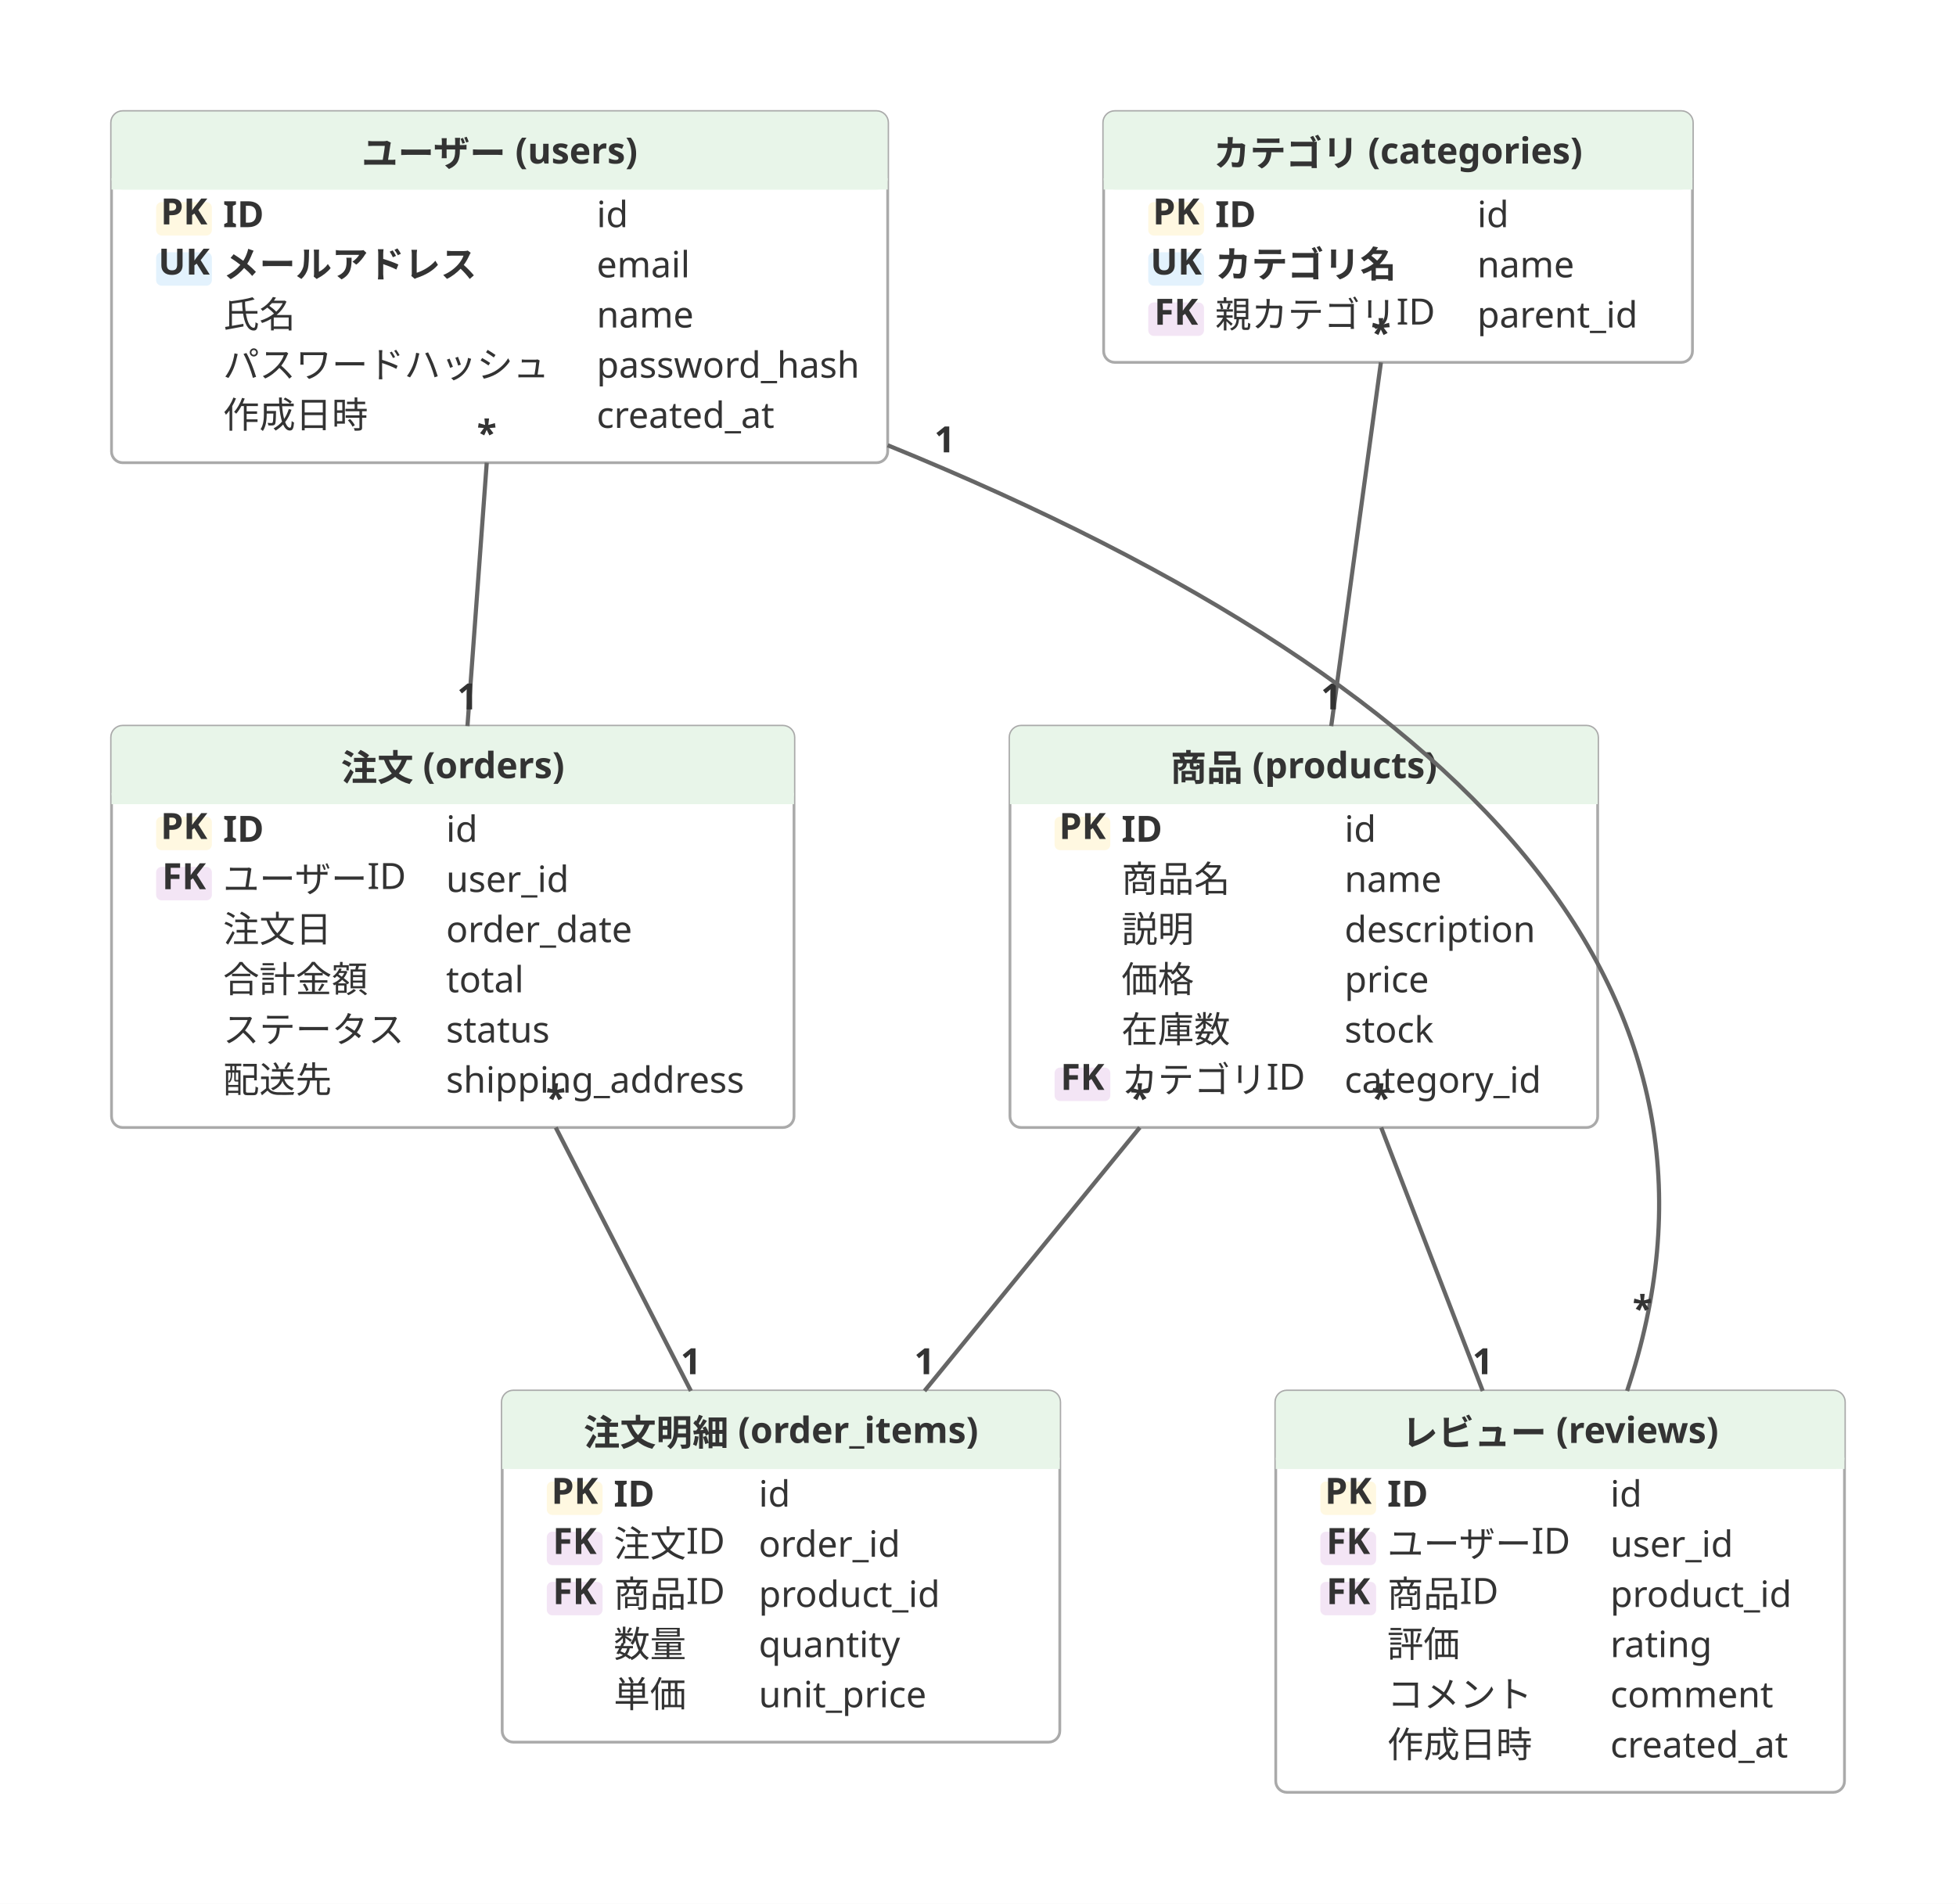
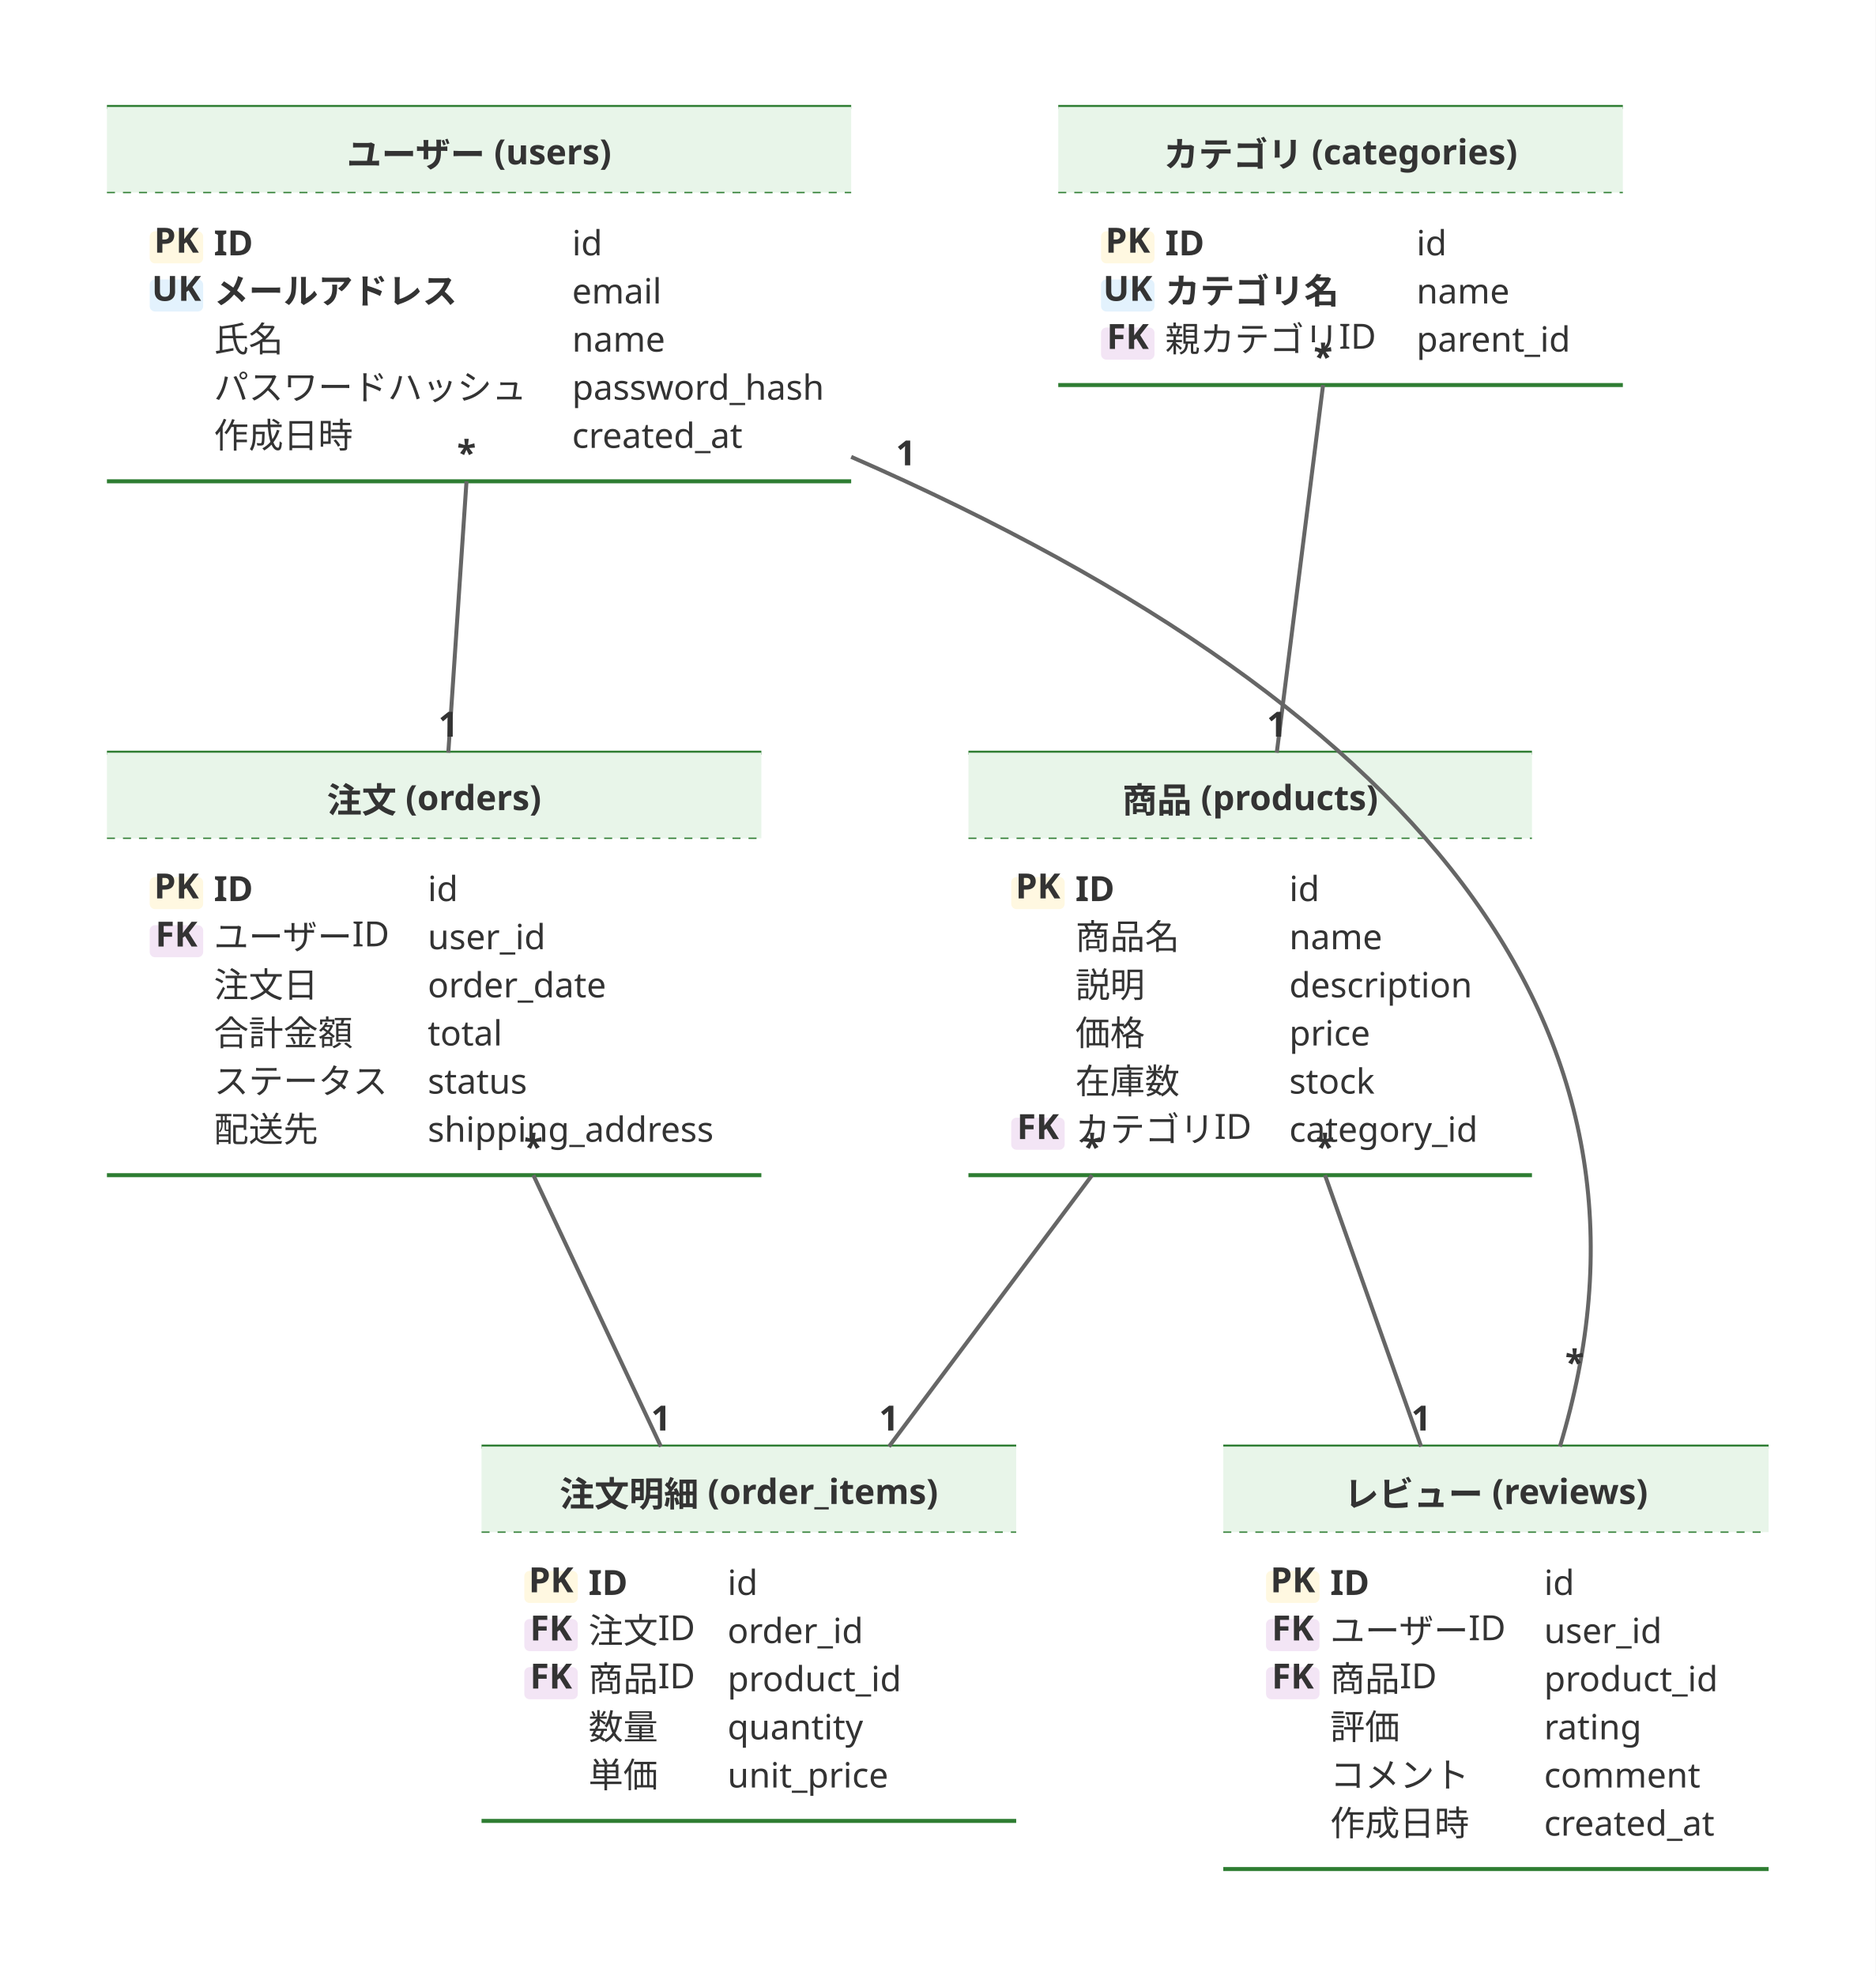
- <svg xmlns="http://www.w3.org/2000/svg" width="701.59" height="683" viewBox="0 0 701.59 683">
+ <svg xmlns="http://www.w3.org/2000/svg" width="701.59" height="739" viewBox="0 0 701.59 739">
  <rect width="100%" height="100%" fill="white" />
  <style>text { font-family: sans-serif; font-size: 13px; fill: #333; }</style>
-   <rect x="40" y="40" width="278.4" height="126" rx="4" fill="#fff" stroke="#aaa" stroke-width="1" />
-   <rect x="40" y="40" width="278.4" height="28" rx="4" fill="#e8f5e9" />
-   <rect x="40" y="64" width="278.4" height="4" fill="#e8f5e9" />
-   <text x="179.2" y="59.6" text-anchor="middle" font-weight="bold" fill="#2e7d32">ユーザー (users)</text>
-   <rect x="56" y="72.5" width="20" height="12" rx="2" fill="#fff8e1" stroke="none" />
-   <text x="66" y="80.5" font-size="8" font-weight="bold" fill="#c8a415" text-anchor="middle">PK</text>
-   <text x="80" y="81.5" font-size="11" fill="#333" font-weight="bold">ID</text>
-   <text x="214" y="81.5" font-size="10" font-family="monospace" fill="#999">id</text>
-   <rect x="56" y="90.5" width="20" height="12" rx="2" fill="#e3f2fd" stroke="none" />
-   <text x="66" y="98.5" font-size="8" font-weight="bold" fill="#1565c0" text-anchor="middle">UK</text>
-   <text x="80" y="99.5" font-size="11" fill="#333" font-weight="bold">メールアドレス</text>
-   <text x="214" y="99.5" font-size="10" font-family="monospace" fill="#999">email</text>
-   <text x="80" y="117.5" font-size="11" fill="#555">氏名</text>
-   <text x="214" y="117.5" font-size="10" font-family="monospace" fill="#999">name</text>
-   <text x="80" y="135.5" font-size="11" fill="#555">パスワードハッシュ</text>
-   <text x="214" y="135.5" font-size="10" font-family="monospace" fill="#999">password_hash</text>
-   <text x="80" y="153.5" font-size="11" fill="#555">作成日時</text>
-   <text x="214" y="153.5" font-size="10" font-family="monospace" fill="#999">created_at</text>
-   <rect x="40" y="260.5" width="244.8" height="144" rx="4" fill="#fff" stroke="#aaa" stroke-width="1" />
-   <rect x="40" y="260.5" width="244.8" height="28" rx="4" fill="#e8f5e9" />
-   <rect x="40" y="284.5" width="244.8" height="4" fill="#e8f5e9" />
-   <text x="162.4" y="280.1" text-anchor="middle" font-weight="bold" fill="#2e7d32">注文 (orders)</text>
-   <rect x="56" y="293" width="20" height="12" rx="2" fill="#fff8e1" stroke="none" />
-   <text x="66" y="301" font-size="8" font-weight="bold" fill="#c8a415" text-anchor="middle">PK</text>
-   <text x="80" y="302" font-size="11" fill="#333" font-weight="bold">ID</text>
-   <text x="160" y="302" font-size="10" font-family="monospace" fill="#999">id</text>
-   <rect x="56" y="311" width="20" height="12" rx="2" fill="#f3e5f5" stroke="none" />
-   <text x="66" y="319" font-size="8" font-weight="bold" fill="#7b1fa2" text-anchor="middle">FK</text>
-   <text x="80" y="320" font-size="11" fill="#555">ユーザーID</text>
-   <text x="160" y="320" font-size="10" font-family="monospace" fill="#999">user_id</text>
-   <text x="80" y="338" font-size="11" fill="#555">注文日</text>
-   <text x="160" y="338" font-size="10" font-family="monospace" fill="#999">order_date</text>
-   <text x="80" y="356" font-size="11" fill="#555">合計金額</text>
-   <text x="160" y="356" font-size="10" font-family="monospace" fill="#999">total</text>
-   <text x="80" y="374" font-size="11" fill="#555">ステータス</text>
-   <text x="160" y="374" font-size="10" font-family="monospace" fill="#999">status</text>
-   <text x="80" y="392" font-size="11" fill="#555">配送先</text>
-   <text x="160" y="392" font-size="10" font-family="monospace" fill="#999">shipping_address</text>
-   <rect x="180.13" y="499" width="200" height="126" rx="4" fill="#fff" stroke="#aaa" stroke-width="1" />
-   <rect x="180.13" y="499" width="200" height="28" rx="4" fill="#e8f5e9" />
-   <rect x="180.13" y="523" width="200" height="4" fill="#e8f5e9" />
-   <text x="280.13" y="518.6" text-anchor="middle" font-weight="bold" fill="#2e7d32">注文明細 (order_items)</text>
-   <rect x="196.13" y="531.5" width="20" height="12" rx="2" fill="#fff8e1" stroke="none" />
-   <text x="206.13" y="539.5" font-size="8" font-weight="bold" fill="#c8a415" text-anchor="middle">PK</text>
-   <text x="220.13" y="540.5" font-size="11" fill="#333" font-weight="bold">ID</text>
-   <text x="272.13" y="540.5" font-size="10" font-family="monospace" fill="#999">id</text>
-   <rect x="196.13" y="549.5" width="20" height="12" rx="2" fill="#f3e5f5" stroke="none" />
-   <text x="206.13" y="557.5" font-size="8" font-weight="bold" fill="#7b1fa2" text-anchor="middle">FK</text>
-   <text x="220.13" y="558.5" font-size="11" fill="#555">注文ID</text>
-   <text x="272.13" y="558.5" font-size="10" font-family="monospace" fill="#999">order_id</text>
-   <rect x="196.13" y="567.5" width="20" height="12" rx="2" fill="#f3e5f5" stroke="none" />
-   <text x="206.13" y="575.5" font-size="8" font-weight="bold" fill="#7b1fa2" text-anchor="middle">FK</text>
-   <text x="220.13" y="576.5" font-size="11" fill="#555">商品ID</text>
-   <text x="272.13" y="576.5" font-size="10" font-family="monospace" fill="#999">product_id</text>
-   <text x="220.13" y="594.5" font-size="11" fill="#555">数量</text>
-   <text x="272.13" y="594.5" font-size="10" font-family="monospace" fill="#999">quantity</text>
-   <text x="220.13" y="612.5" font-size="11" fill="#555">単価</text>
-   <text x="272.13" y="612.5" font-size="10" font-family="monospace" fill="#999">unit_price</text>
-   <rect x="362.26" y="260.5" width="210.8" height="144" rx="4" fill="#fff" stroke="#aaa" stroke-width="1" />
-   <rect x="362.26" y="260.5" width="210.8" height="28" rx="4" fill="#e8f5e9" />
-   <rect x="362.26" y="284.5" width="210.8" height="4" fill="#e8f5e9" />
-   <text x="467.66" y="280.1" text-anchor="middle" font-weight="bold" fill="#2e7d32">商品 (products)</text>
-   <rect x="378.26" y="293" width="20" height="12" rx="2" fill="#fff8e1" stroke="none" />
-   <text x="388.26" y="301" font-size="8" font-weight="bold" fill="#c8a415" text-anchor="middle">PK</text>
-   <text x="402.26" y="302" font-size="11" fill="#333" font-weight="bold">ID</text>
-   <text x="482.26" y="302" font-size="10" font-family="monospace" fill="#999">id</text>
-   <text x="402.26" y="320" font-size="11" fill="#555">商品名</text>
-   <text x="482.26" y="320" font-size="10" font-family="monospace" fill="#999">name</text>
-   <text x="402.26" y="338" font-size="11" fill="#555">説明</text>
-   <text x="482.26" y="338" font-size="10" font-family="monospace" fill="#999">description</text>
-   <text x="402.26" y="356" font-size="11" fill="#555">価格</text>
-   <text x="482.26" y="356" font-size="10" font-family="monospace" fill="#999">price</text>
-   <text x="402.26" y="374" font-size="11" fill="#555">在庫数</text>
-   <text x="482.26" y="374" font-size="10" font-family="monospace" fill="#999">stock</text>
-   <rect x="378.26" y="383" width="20" height="12" rx="2" fill="#f3e5f5" stroke="none" />
-   <text x="388.26" y="391" font-size="8" font-weight="bold" fill="#7b1fa2" text-anchor="middle">FK</text>
-   <text x="402.26" y="392" font-size="11" fill="#555">カテゴリID</text>
-   <text x="482.26" y="392" font-size="10" font-family="monospace" fill="#999">category_id</text>
-   <rect x="395.86" y="40" width="211.2" height="90" rx="4" fill="#fff" stroke="#aaa" stroke-width="1" />
-   <rect x="395.86" y="40" width="211.2" height="28" rx="4" fill="#e8f5e9" />
-   <rect x="395.86" y="64" width="211.2" height="4" fill="#e8f5e9" />
-   <text x="501.46" y="59.6" text-anchor="middle" font-weight="bold" fill="#2e7d32">カテゴリ (categories)</text>
-   <rect x="411.86" y="72.5" width="20" height="12" rx="2" fill="#fff8e1" stroke="none" />
-   <text x="421.86" y="80.5" font-size="8" font-weight="bold" fill="#c8a415" text-anchor="middle">PK</text>
-   <text x="435.86" y="81.5" font-size="11" fill="#333" font-weight="bold">ID</text>
-   <text x="529.86" y="81.5" font-size="10" font-family="monospace" fill="#999">id</text>
-   <rect x="411.86" y="90.5" width="20" height="12" rx="2" fill="#e3f2fd" stroke="none" />
-   <text x="421.86" y="98.5" font-size="8" font-weight="bold" fill="#1565c0" text-anchor="middle">UK</text>
-   <text x="435.86" y="99.5" font-size="11" fill="#333" font-weight="bold">カテゴリ名</text>
-   <text x="529.86" y="99.5" font-size="10" font-family="monospace" fill="#999">name</text>
-   <rect x="411.86" y="108.5" width="20" height="12" rx="2" fill="#f3e5f5" stroke="none" />
-   <text x="421.86" y="116.5" font-size="8" font-weight="bold" fill="#7b1fa2" text-anchor="middle">FK</text>
-   <text x="435.86" y="117.5" font-size="11" fill="#555">親カテゴリID</text>
-   <text x="529.86" y="117.5" font-size="10" font-family="monospace" fill="#999">parent_id</text>
-   <rect x="457.59" y="499" width="204" height="144" rx="4" fill="#fff" stroke="#aaa" stroke-width="1" />
-   <rect x="457.59" y="499" width="204" height="28" rx="4" fill="#e8f5e9" />
-   <rect x="457.59" y="523" width="204" height="4" fill="#e8f5e9" />
-   <text x="559.59" y="518.6" text-anchor="middle" font-weight="bold" fill="#2e7d32">レビュー (reviews)</text>
-   <rect x="473.59" y="531.5" width="20" height="12" rx="2" fill="#fff8e1" stroke="none" />
-   <text x="483.59" y="539.5" font-size="8" font-weight="bold" fill="#c8a415" text-anchor="middle">PK</text>
-   <text x="497.59" y="540.5" font-size="11" fill="#333" font-weight="bold">ID</text>
-   <text x="577.59" y="540.5" font-size="10" font-family="monospace" fill="#999">id</text>
-   <rect x="473.59" y="549.5" width="20" height="12" rx="2" fill="#f3e5f5" stroke="none" />
-   <text x="483.59" y="557.5" font-size="8" font-weight="bold" fill="#7b1fa2" text-anchor="middle">FK</text>
-   <text x="497.59" y="558.5" font-size="11" fill="#555">ユーザーID</text>
-   <text x="577.59" y="558.5" font-size="10" font-family="monospace" fill="#999">user_id</text>
-   <rect x="473.59" y="567.5" width="20" height="12" rx="2" fill="#f3e5f5" stroke="none" />
-   <text x="483.59" y="575.5" font-size="8" font-weight="bold" fill="#7b1fa2" text-anchor="middle">FK</text>
-   <text x="497.59" y="576.5" font-size="11" fill="#555">商品ID</text>
-   <text x="577.59" y="576.5" font-size="10" font-family="monospace" fill="#999">product_id</text>
-   <text x="497.59" y="594.5" font-size="11" fill="#555">評価</text>
-   <text x="577.59" y="594.5" font-size="10" font-family="monospace" fill="#999">rating</text>
-   <text x="497.59" y="612.5" font-size="11" fill="#555">コメント</text>
-   <text x="577.59" y="612.5" font-size="10" font-family="monospace" fill="#999">comment</text>
-   <text x="497.59" y="630.5" font-size="11" fill="#555">作成日時</text>
-   <text x="577.59" y="630.5" font-size="10" font-family="monospace" fill="#999">created_at</text>
-   <path d="M174.588,166 L167.671,260.5" fill="none" stroke="#666" stroke-width="1.5" />
-   <text x="167.671" y="254.5" text-anchor="middle" font-size="12" font-weight="bold" fill="#666">1</text>
-   <text x="174.588" y="160" text-anchor="middle" font-size="12" font-weight="bold" fill="#666">*</text>
-   <path d="M199.335,404.5 L247.812,499" fill="none" stroke="#666" stroke-width="1.5" />
-   <text x="247.812" y="493" text-anchor="middle" font-size="12" font-weight="bold" fill="#666">1</text>
-   <text x="199.335" y="398.5" text-anchor="middle" font-size="12" font-weight="bold" fill="#666">*</text>
-   <path d="M408.827,404.5 L331.609,499" fill="none" stroke="#666" stroke-width="1.5" />
-   <text x="331.609" y="493" text-anchor="middle" font-size="12" font-weight="bold" fill="#666">1</text>
-   <text x="408.827" y="398.5" text-anchor="middle" font-size="12" font-weight="bold" fill="#666">*</text>
-   <path d="M495.315,130 L477.493,260.5" fill="none" stroke="#666" stroke-width="1.5" />
-   <text x="477.493" y="254.5" text-anchor="middle" font-size="12" font-weight="bold" fill="#666">1</text>
-   <text x="495.315" y="124" text-anchor="middle" font-size="12" font-weight="bold" fill="#666">*</text>
-   <path d="M318.4,159.733 Q651.52,295.5 583.615,499" fill="none" stroke="#666" stroke-width="1.5" />
-   <text x="338.828" y="162.284" text-anchor="middle" font-size="12" font-weight="bold" fill="#666">1</text>
-   <text x="589.1" y="474.071" text-anchor="middle" font-size="12" font-weight="bold" fill="#666">*</text>
-   <path d="M495.412,404.5 L531.838,499" fill="none" stroke="#666" stroke-width="1.5" />
-   <text x="531.838" y="493" text-anchor="middle" font-size="12" font-weight="bold" fill="#666">1</text>
-   <text x="495.412" y="398.5" text-anchor="middle" font-size="12" font-weight="bold" fill="#666">*</text>
+   <rect x="40" y="40" width="278.4" height="140" fill="#fff" stroke="none" />
+   <line x1="40" y1="40" x2="318.4" y2="40" stroke="#2e7d32" stroke-width="1.5" />
+   <line x1="40" y1="180" x2="318.4" y2="180" stroke="#2e7d32" stroke-width="1.5" />
+   <rect x="40" y="40" width="278.4" height="32" fill="#e8f5e9" />
+   <line x1="40" y1="72" x2="318.4" y2="72" stroke="#2e7d32" stroke-width="0.5" stroke-dasharray="3,3" />
+   <text x="179.2" y="62.4" text-anchor="middle" font-weight="bold" fill="#2e7d32">ユーザー (users)</text>
+   <rect x="56" y="86.5" width="20" height="12" rx="2" fill="#fff8e1" stroke="none" />
+   <text x="66" y="94.5" font-size="8" font-weight="bold" fill="#c8a415" text-anchor="middle">PK</text>
+   <text x="80" y="95.5" font-size="11" fill="#333" font-weight="bold">ID</text>
+   <text x="214" y="95.5" font-size="10" font-family="monospace" fill="#999">id</text>
+   <rect x="56" y="104.5" width="20" height="12" rx="2" fill="#e3f2fd" stroke="none" />
+   <text x="66" y="112.5" font-size="8" font-weight="bold" fill="#1565c0" text-anchor="middle">UK</text>
+   <text x="80" y="113.5" font-size="11" fill="#333" font-weight="bold">メールアドレス</text>
+   <text x="214" y="113.5" font-size="10" font-family="monospace" fill="#999">email</text>
+   <text x="80" y="131.5" font-size="11" fill="#555">氏名</text>
+   <text x="214" y="131.5" font-size="10" font-family="monospace" fill="#999">name</text>
+   <text x="80" y="149.5" font-size="11" fill="#555">パスワードハッシュ</text>
+   <text x="214" y="149.5" font-size="10" font-family="monospace" fill="#999">password_hash</text>
+   <text x="80" y="167.5" font-size="11" fill="#555">作成日時</text>
+   <text x="214" y="167.5" font-size="10" font-family="monospace" fill="#999">created_at</text>
+   <rect x="40" y="281.5" width="244.8" height="158" fill="#fff" stroke="none" />
+   <line x1="40" y1="281.5" x2="284.8" y2="281.5" stroke="#2e7d32" stroke-width="1.5" />
+   <line x1="40" y1="439.5" x2="284.8" y2="439.5" stroke="#2e7d32" stroke-width="1.5" />
+   <rect x="40" y="281.5" width="244.8" height="32" fill="#e8f5e9" />
+   <line x1="40" y1="313.5" x2="284.8" y2="313.5" stroke="#2e7d32" stroke-width="0.5" stroke-dasharray="3,3" />
+   <text x="162.4" y="303.9" text-anchor="middle" font-weight="bold" fill="#2e7d32">注文 (orders)</text>
+   <rect x="56" y="328" width="20" height="12" rx="2" fill="#fff8e1" stroke="none" />
+   <text x="66" y="336" font-size="8" font-weight="bold" fill="#c8a415" text-anchor="middle">PK</text>
+   <text x="80" y="337" font-size="11" fill="#333" font-weight="bold">ID</text>
+   <text x="160" y="337" font-size="10" font-family="monospace" fill="#999">id</text>
+   <rect x="56" y="346" width="20" height="12" rx="2" fill="#f3e5f5" stroke="none" />
+   <text x="66" y="354" font-size="8" font-weight="bold" fill="#7b1fa2" text-anchor="middle">FK</text>
+   <text x="80" y="355" font-size="11" fill="#555">ユーザーID</text>
+   <text x="160" y="355" font-size="10" font-family="monospace" fill="#999">user_id</text>
+   <text x="80" y="373" font-size="11" fill="#555">注文日</text>
+   <text x="160" y="373" font-size="10" font-family="monospace" fill="#999">order_date</text>
+   <text x="80" y="391" font-size="11" fill="#555">合計金額</text>
+   <text x="160" y="391" font-size="10" font-family="monospace" fill="#999">total</text>
+   <text x="80" y="409" font-size="11" fill="#555">ステータス</text>
+   <text x="160" y="409" font-size="10" font-family="monospace" fill="#999">status</text>
+   <text x="80" y="427" font-size="11" fill="#555">配送先</text>
+   <text x="160" y="427" font-size="10" font-family="monospace" fill="#999">shipping_address</text>
+   <rect x="180.13" y="541" width="200" height="140" fill="#fff" stroke="none" />
+   <line x1="180.13" y1="541" x2="380.13" y2="541" stroke="#2e7d32" stroke-width="1.5" />
+   <line x1="180.13" y1="681" x2="380.13" y2="681" stroke="#2e7d32" stroke-width="1.5" />
+   <rect x="180.13" y="541" width="200" height="32" fill="#e8f5e9" />
+   <line x1="180.13" y1="573" x2="380.13" y2="573" stroke="#2e7d32" stroke-width="0.5" stroke-dasharray="3,3" />
+   <text x="280.13" y="563.4" text-anchor="middle" font-weight="bold" fill="#2e7d32">注文明細 (order_items)</text>
+   <rect x="196.13" y="587.5" width="20" height="12" rx="2" fill="#fff8e1" stroke="none" />
+   <text x="206.13" y="595.5" font-size="8" font-weight="bold" fill="#c8a415" text-anchor="middle">PK</text>
+   <text x="220.13" y="596.5" font-size="11" fill="#333" font-weight="bold">ID</text>
+   <text x="272.13" y="596.5" font-size="10" font-family="monospace" fill="#999">id</text>
+   <rect x="196.13" y="605.5" width="20" height="12" rx="2" fill="#f3e5f5" stroke="none" />
+   <text x="206.13" y="613.5" font-size="8" font-weight="bold" fill="#7b1fa2" text-anchor="middle">FK</text>
+   <text x="220.13" y="614.5" font-size="11" fill="#555">注文ID</text>
+   <text x="272.13" y="614.5" font-size="10" font-family="monospace" fill="#999">order_id</text>
+   <rect x="196.13" y="623.5" width="20" height="12" rx="2" fill="#f3e5f5" stroke="none" />
+   <text x="206.13" y="631.5" font-size="8" font-weight="bold" fill="#7b1fa2" text-anchor="middle">FK</text>
+   <text x="220.13" y="632.5" font-size="11" fill="#555">商品ID</text>
+   <text x="272.13" y="632.5" font-size="10" font-family="monospace" fill="#999">product_id</text>
+   <text x="220.13" y="650.5" font-size="11" fill="#555">数量</text>
+   <text x="272.13" y="650.5" font-size="10" font-family="monospace" fill="#999">quantity</text>
+   <text x="220.13" y="668.5" font-size="11" fill="#555">単価</text>
+   <text x="272.13" y="668.5" font-size="10" font-family="monospace" fill="#999">unit_price</text>
+   <rect x="362.26" y="281.5" width="210.8" height="158" fill="#fff" stroke="none" />
+   <line x1="362.26" y1="281.5" x2="573.06" y2="281.5" stroke="#2e7d32" stroke-width="1.5" />
+   <line x1="362.26" y1="439.5" x2="573.06" y2="439.5" stroke="#2e7d32" stroke-width="1.5" />
+   <rect x="362.26" y="281.5" width="210.8" height="32" fill="#e8f5e9" />
+   <line x1="362.26" y1="313.5" x2="573.06" y2="313.5" stroke="#2e7d32" stroke-width="0.5" stroke-dasharray="3,3" />
+   <text x="467.66" y="303.9" text-anchor="middle" font-weight="bold" fill="#2e7d32">商品 (products)</text>
+   <rect x="378.26" y="328" width="20" height="12" rx="2" fill="#fff8e1" stroke="none" />
+   <text x="388.26" y="336" font-size="8" font-weight="bold" fill="#c8a415" text-anchor="middle">PK</text>
+   <text x="402.26" y="337" font-size="11" fill="#333" font-weight="bold">ID</text>
+   <text x="482.26" y="337" font-size="10" font-family="monospace" fill="#999">id</text>
+   <text x="402.26" y="355" font-size="11" fill="#555">商品名</text>
+   <text x="482.26" y="355" font-size="10" font-family="monospace" fill="#999">name</text>
+   <text x="402.26" y="373" font-size="11" fill="#555">説明</text>
+   <text x="482.26" y="373" font-size="10" font-family="monospace" fill="#999">description</text>
+   <text x="402.26" y="391" font-size="11" fill="#555">価格</text>
+   <text x="482.26" y="391" font-size="10" font-family="monospace" fill="#999">price</text>
+   <text x="402.26" y="409" font-size="11" fill="#555">在庫数</text>
+   <text x="482.26" y="409" font-size="10" font-family="monospace" fill="#999">stock</text>
+   <rect x="378.26" y="418" width="20" height="12" rx="2" fill="#f3e5f5" stroke="none" />
+   <text x="388.26" y="426" font-size="8" font-weight="bold" fill="#7b1fa2" text-anchor="middle">FK</text>
+   <text x="402.26" y="427" font-size="11" fill="#555">カテゴリID</text>
+   <text x="482.26" y="427" font-size="10" font-family="monospace" fill="#999">category_id</text>
+   <rect x="395.86" y="40" width="211.2" height="104" fill="#fff" stroke="none" />
+   <line x1="395.86" y1="40" x2="607.06" y2="40" stroke="#2e7d32" stroke-width="1.5" />
+   <line x1="395.86" y1="144" x2="607.06" y2="144" stroke="#2e7d32" stroke-width="1.5" />
+   <rect x="395.86" y="40" width="211.2" height="32" fill="#e8f5e9" />
+   <line x1="395.86" y1="72" x2="607.06" y2="72" stroke="#2e7d32" stroke-width="0.5" stroke-dasharray="3,3" />
+   <text x="501.46" y="62.4" text-anchor="middle" font-weight="bold" fill="#2e7d32">カテゴリ (categories)</text>
+   <rect x="411.86" y="86.5" width="20" height="12" rx="2" fill="#fff8e1" stroke="none" />
+   <text x="421.86" y="94.5" font-size="8" font-weight="bold" fill="#c8a415" text-anchor="middle">PK</text>
+   <text x="435.86" y="95.5" font-size="11" fill="#333" font-weight="bold">ID</text>
+   <text x="529.86" y="95.5" font-size="10" font-family="monospace" fill="#999">id</text>
+   <rect x="411.86" y="104.5" width="20" height="12" rx="2" fill="#e3f2fd" stroke="none" />
+   <text x="421.86" y="112.5" font-size="8" font-weight="bold" fill="#1565c0" text-anchor="middle">UK</text>
+   <text x="435.86" y="113.5" font-size="11" fill="#333" font-weight="bold">カテゴリ名</text>
+   <text x="529.86" y="113.5" font-size="10" font-family="monospace" fill="#999">name</text>
+   <rect x="411.86" y="122.5" width="20" height="12" rx="2" fill="#f3e5f5" stroke="none" />
+   <text x="421.86" y="130.5" font-size="8" font-weight="bold" fill="#7b1fa2" text-anchor="middle">FK</text>
+   <text x="435.86" y="131.5" font-size="11" fill="#555">親カテゴリID</text>
+   <text x="529.86" y="131.5" font-size="10" font-family="monospace" fill="#999">parent_id</text>
+   <rect x="457.59" y="541" width="204" height="158" fill="#fff" stroke="none" />
+   <line x1="457.59" y1="541" x2="661.59" y2="541" stroke="#2e7d32" stroke-width="1.5" />
+   <line x1="457.59" y1="699" x2="661.59" y2="699" stroke="#2e7d32" stroke-width="1.5" />
+   <rect x="457.59" y="541" width="204" height="32" fill="#e8f5e9" />
+   <line x1="457.59" y1="573" x2="661.59" y2="573" stroke="#2e7d32" stroke-width="0.5" stroke-dasharray="3,3" />
+   <text x="559.59" y="563.4" text-anchor="middle" font-weight="bold" fill="#2e7d32">レビュー (reviews)</text>
+   <rect x="473.59" y="587.5" width="20" height="12" rx="2" fill="#fff8e1" stroke="none" />
+   <text x="483.59" y="595.5" font-size="8" font-weight="bold" fill="#c8a415" text-anchor="middle">PK</text>
+   <text x="497.59" y="596.5" font-size="11" fill="#333" font-weight="bold">ID</text>
+   <text x="577.59" y="596.5" font-size="10" font-family="monospace" fill="#999">id</text>
+   <rect x="473.59" y="605.5" width="20" height="12" rx="2" fill="#f3e5f5" stroke="none" />
+   <text x="483.59" y="613.5" font-size="8" font-weight="bold" fill="#7b1fa2" text-anchor="middle">FK</text>
+   <text x="497.59" y="614.5" font-size="11" fill="#555">ユーザーID</text>
+   <text x="577.59" y="614.5" font-size="10" font-family="monospace" fill="#999">user_id</text>
+   <rect x="473.59" y="623.5" width="20" height="12" rx="2" fill="#f3e5f5" stroke="none" />
+   <text x="483.59" y="631.5" font-size="8" font-weight="bold" fill="#7b1fa2" text-anchor="middle">FK</text>
+   <text x="497.59" y="632.5" font-size="11" fill="#555">商品ID</text>
+   <text x="577.59" y="632.5" font-size="10" font-family="monospace" fill="#999">product_id</text>
+   <text x="497.59" y="650.5" font-size="11" fill="#555">評価</text>
+   <text x="577.59" y="650.5" font-size="10" font-family="monospace" fill="#999">rating</text>
+   <text x="497.59" y="668.5" font-size="11" fill="#555">コメント</text>
+   <text x="577.59" y="668.5" font-size="10" font-family="monospace" fill="#999">comment</text>
+   <text x="497.59" y="686.5" font-size="11" fill="#555">作成日時</text>
+   <text x="577.59" y="686.5" font-size="10" font-family="monospace" fill="#999">created_at</text>
+   <path d="M174.505,180 L167.698,281.5" fill="none" stroke="#666" stroke-width="1.5" />
+   <text x="167.698" y="275.5" text-anchor="middle" font-size="12" font-weight="bold" fill="#666">1</text>
+   <text x="174.505" y="174" text-anchor="middle" font-size="12" font-weight="bold" fill="#666">*</text>
+   <path d="M199.528,439.5 L247.231,541" fill="none" stroke="#666" stroke-width="1.5" />
+   <text x="247.231" y="535" text-anchor="middle" font-size="12" font-weight="bold" fill="#666">1</text>
+   <text x="199.528" y="433.5" text-anchor="middle" font-size="12" font-weight="bold" fill="#666">*</text>
+   <path d="M408.519,439.5 L332.534,541" fill="none" stroke="#666" stroke-width="1.5" />
+   <text x="332.534" y="535" text-anchor="middle" font-size="12" font-weight="bold" fill="#666">1</text>
+   <text x="408.519" y="433.5" text-anchor="middle" font-size="12" font-weight="bold" fill="#666">*</text>
+   <path d="M494.914,144 L477.605,281.5" fill="none" stroke="#666" stroke-width="1.5" />
+   <text x="477.605" y="275.5" text-anchor="middle" font-size="12" font-weight="bold" fill="#666">1</text>
+   <text x="494.914" y="138" text-anchor="middle" font-size="12" font-weight="bold" fill="#666">*</text>
+   <path d="M318.4,170.859 Q651.52,316.5 583.519,541" fill="none" stroke="#666" stroke-width="1.5" />
+   <text x="338.828" y="174.038" text-anchor="middle" font-size="12" font-weight="bold" fill="#666">1</text>
+   <text x="589.013" y="514.126" text-anchor="middle" font-size="12" font-weight="bold" fill="#666">*</text>
+   <path d="M495.646,439.5 L531.604,541" fill="none" stroke="#666" stroke-width="1.5" />
+   <text x="531.604" y="535" text-anchor="middle" font-size="12" font-weight="bold" fill="#666">1</text>
+   <text x="495.646" y="433.5" text-anchor="middle" font-size="12" font-weight="bold" fill="#666">*</text>
</svg>
